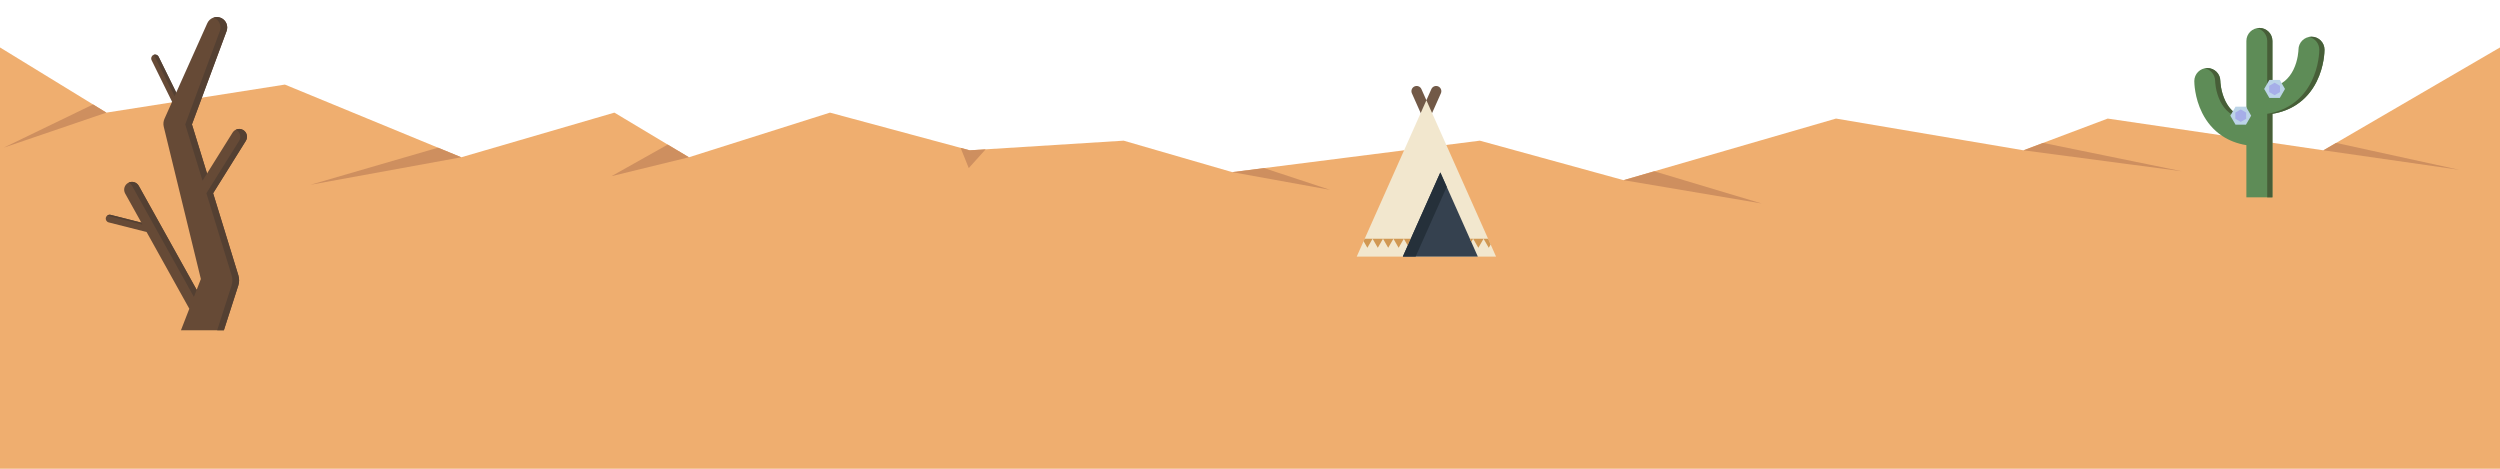
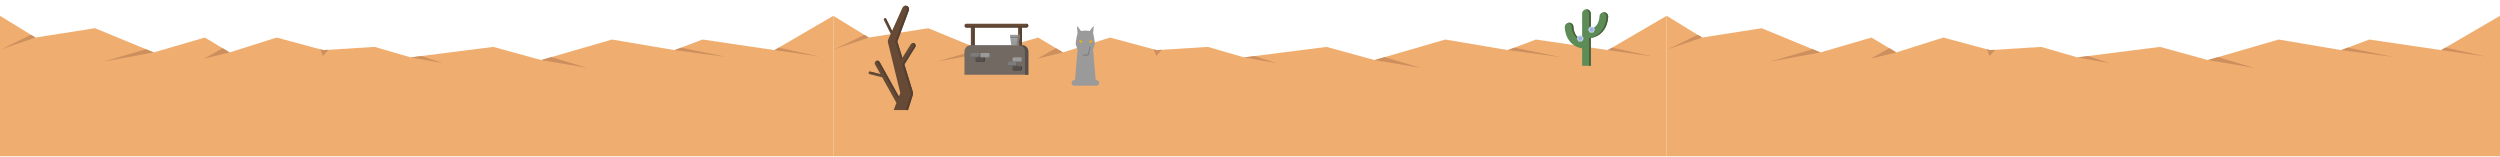
- <svg xmlns="http://www.w3.org/2000/svg" version="1.1" x="0px" y="0px" viewBox="0 0 4800 900" enable-background="new 0 0 4800 900" xml:space="preserve">
+ <svg xmlns="http://www.w3.org/2000/svg" version="1.1" x="0px" y="0px" viewBox="0 0 14400 900" enable-background="new 0 0 14400 900" xml:space="preserve">
+   <g id="Layer_5">
+ </g>
+   <g id="Layer_3">
+ </g>
+   <g id="Layer_2">
+ </g>
+   <g id="Layer_1">
+ </g>
  <g id="measurement_x5F_tools">
    <g>
-       <polygon fill="#EFAE6F" points="0,91.095 204.25,216.238 547,162.399 885.665,301.959 1179.606,216.238 1322.711,301.959     1593.523,216.238 1861.92,288.602 2157.41,270.077 2365.934,330.518 2841.273,270.077 3117.218,345.921 3525.137,227.656     3885.065,288.602 4046.767,227.656 4460.95,288.602 4800,91.095 4800,900 0,900   " />
+       <polygon fill="#EFAE6F" points="4800,91.095 5004.25,216.238 5347,162.399 5685.665,301.959 5979.606,216.238 6122.711,301.959     6393.523,216.238 6661.92,288.602 6957.41,270.076 7165.934,330.518 7641.273,270.076 7917.218,345.921 8325.137,227.656     8685.064,288.602 8846.767,227.656 9260.949,288.602 9600,91.095 9600,900 4800,900   " />
+       <polygon fill="#CE8F5F" points="5004.25,216.238 4807,283.556 4978.657,200.557   " />
+       <polygon fill="#CE8F5F" points="5685.665,301.959 5396,354.792 5641.006,283.556   " />
+       <polygon fill="#CE8F5F" points="6122.711,301.959 5974,338.281 6082.042,277.597   " />
+       <polygon fill="#CE8F5F" points="7165.934,330.518 7353.674,364.509 7227.085,322.742   " />
+       <polygon fill="#CE8F5F" points="6644.399,283.878 6660,322.742 6692.479,286.686 6661.92,288.602   " />
+       <polygon fill="#CE8F5F" points="7917.218,345.921 8182.466,390.718 7976.022,328.873   " />
+       <polygon fill="#CE8F5F" points="8685.064,288.602 8989.501,328.873 8722.819,274.373   " />
+       <polygon fill="#CE8F5F" points="9285.377,274.373 9521.975,326.1 9260.949,288.602   " />
+     </g>
+     <g>
+       <polygon fill="#EFAE6F" points="0,91.095 204.25,216.238 547,162.399 885.665,301.959 1179.606,216.238 1322.711,301.959     1593.523,216.238 1861.92,288.602 2157.41,270.076 2365.934,330.518 2841.273,270.076 3117.218,345.921 3525.137,227.656     3885.065,288.602 4046.767,227.656 4460.95,288.602 4800,91.095 4800,900 0,900   " />
      <polygon fill="#CE8F5F" points="204.25,216.238 7,283.556 178.657,200.557   " />
      <polygon fill="#CE8F5F" points="885.665,301.959 596,354.792 841.006,283.556   " />
      <polygon fill="#CE8F5F" points="1322.711,301.959 1174,338.281 1282.042,277.597   " />
      <polygon fill="#CE8F5F" points="2365.934,330.518 2553.674,364.509 2427.085,322.742   " />
      <polygon fill="#CE8F5F" points="1844.4,283.878 1860,322.742 1892.479,286.686 1861.92,288.602   " />
      <polygon fill="#CE8F5F" points="3117.218,345.921 3382.466,390.718 3176.022,328.873   " />
      <polygon fill="#CE8F5F" points="3885.065,288.602 4189.501,328.873 3922.819,274.373   " />
      <polygon fill="#CE8F5F" points="4485.377,274.373 4721.974,326.1 4460.95,288.602   " />
    </g>
-     <g id="tent_1_">
-       <path fill="#725947" d="M2738.669,227.069c-3.948,0-7.527-2.323-9.135-5.931l-18.71-41.993    c-2.247-5.044,0.021-10.956,5.065-13.204c5.044-2.246,10.955,0.021,13.204,5.065l9.575,21.491l9.575-21.491    c2.248-5.045,8.159-7.312,13.204-5.065c5.045,2.248,7.312,8.16,5.065,13.204l-18.71,41.993    C2746.197,224.745,2742.617,227.069,2738.669,227.069z" />
-       <polygon fill="#F2E7CE" points="2738.669,192.497 2604.924,492.672 2872.415,492.672   " />
-       <polygon fill="#35414F" points="2693.421,492.672 2837.439,492.672 2765.43,331.058   " />
-       <polygon fill="#D19853" points="2645.347,475.732 2655.347,458.411 2635.347,458.411   " />
-       <polygon fill="#D19853" points="2665.347,475.732 2675.347,458.411 2655.347,458.411   " />
-       <polygon fill="#D19853" points="2685.347,475.732 2695.347,458.411 2675.347,458.411   " />
-       <polygon fill="#D19853" points="2695.347,458.411 2702.876,471.451 2708.686,458.411   " />
-       <polygon fill="#D19853" points="2824.899,464.527 2828.43,458.411 2822.174,458.411   " />
-       <polygon fill="#D19853" points="2838.43,475.732 2848.43,458.411 2828.43,458.411   " />
+     <g>
+       <polygon fill="#EFAE6F" points="9600,91.095 9804.25,216.238 10147,162.399 10485.665,301.959 10779.605,216.238     10922.711,301.959 11193.523,216.238 11461.92,288.602 11757.41,270.076 11965.934,330.518 12441.273,270.076 12717.219,345.921     13125.137,227.656 13485.064,288.602 13646.767,227.656 14060.949,288.602 14400,91.095 14400,900 9600,900   " />
+       <polygon fill="#CE8F5F" points="9804.25,216.238 9607,283.556 9778.657,200.557   " />
+       <polygon fill="#CE8F5F" points="10485.665,301.959 10196,354.792 10441.006,283.556   " />
+       <polygon fill="#CE8F5F" points="10922.711,301.959 10774,338.281 10882.042,277.597   " />
+       <polygon fill="#CE8F5F" points="11965.934,330.518 12153.674,364.509 12027.085,322.742   " />
+       <polygon fill="#CE8F5F" points="11444.399,283.878 11460,322.742 11492.479,286.686 11461.92,288.602   " />
+       <polygon fill="#CE8F5F" points="12717.219,345.921 12982.466,390.718 12776.022,328.873   " />
+       <polygon fill="#CE8F5F" points="13485.064,288.602 13789.501,328.873 13522.819,274.373   " />
+       <polygon fill="#CE8F5F" points="14085.377,274.373 14321.975,326.1 14060.949,288.602   " />
+     </g>
+     <g id="peter_17_">
      <g>
-         <polygon fill="#D19853" points="2635.347,458.411 2620.189,458.411 2618.08,463.144 2625.347,475.732    " />
-         <polygon fill="#D19853" points="2858.43,475.732 2862.063,469.439 2857.15,458.411 2848.43,458.411    " />
-       </g>
-       <polygon fill="#25303A" points="2765.43,331.058 2693.421,492.672 2718.046,492.672 2777.742,358.691   " />
-     </g>
-     <g>
-       <g>
-         <path fill="#5E8C57" d="M4438.048,70.467c-13.808,0-25,11.192-25,25c0,0.191-0.424,19.946-9.86,38.819     c-8.636,17.271-21.875,28.239-40.14,33.159V78.651c0-13.807-11.193-25-25-25s-25,11.193-25,25v148.978     c-18.265-4.92-31.504-15.887-40.14-33.159c-9.437-18.873-9.86-38.628-9.86-38.819c0-13.808-11.192-25-25-25s-25,11.192-25,25     c0,3.163,0.425,31.751,15.14,61.181c9.228,18.455,22.073,33.258,38.181,43.995c13.561,9.041,29.193,15.018,46.68,17.873v100.126     h50v-160.31c17.486-2.854,33.119-8.832,46.68-17.873c16.107-10.737,28.953-25.54,38.181-43.995     c14.715-29.43,15.14-58.018,15.14-61.181C4463.048,81.659,4451.855,70.467,4438.048,70.467z" />
+         <path fill="#5E8C57" d="M9238.048,70.467c-13.808,0-25,11.192-25,25c0,0.191-0.424,19.946-9.86,38.819     c-8.636,17.271-21.875,28.239-40.14,33.159V78.65c0-13.807-11.193-25-25-25s-25,11.193-25,25v148.978     c-18.265-4.92-31.504-15.887-40.14-33.159c-9.437-18.873-9.86-38.628-9.86-38.819c0-13.808-11.192-25-25-25s-25,11.192-25,25     c0,3.163,0.425,31.751,15.14,61.181c9.228,18.455,22.073,33.258,38.181,43.995c13.561,9.041,29.193,15.018,46.68,17.873v100.126     h50v-160.31c17.486-2.854,33.119-8.832,46.68-17.873c16.107-10.737,28.953-25.54,38.181-43.995     c14.715-29.43,15.14-58.018,15.14-61.181C9263.048,81.659,9251.855,70.467,9238.048,70.467z" />
        <g>
-           <path fill="#475E38" d="M4253.048,155.651c0,0.191,0.424,19.946,9.86,38.819c8.636,17.271,21.875,28.239,40.14,33.159v-3.526      c-13.193-5.861-23.168-15.69-30.14-29.633c-9.437-18.873-9.86-38.628-9.86-38.819c0-13.808-11.192-25-25-25      c-1.712,0-3.384,0.173-5,0.501C4244.459,133.468,4253.048,143.555,4253.048,155.651z" />
-           <path fill="#475E38" d="M4353.048,78.651v88.795c3.521-0.948,6.85-2.127,10-3.526V78.651c0-13.807-11.193-25-25-25      c-1.712,0-3.384,0.173-5,0.501C4344.458,56.468,4353.048,66.556,4353.048,78.651z" />
-           <path fill="#475E38" d="M4438.048,70.467c-1.712,0-3.384,0.173-5,0.501c11.411,2.316,20,12.404,20,24.499      c0,3.163-0.425,31.751-15.14,61.181c-9.228,18.455-22.073,33.258-38.181,43.995c-13.561,9.041-29.193,15.018-46.68,17.873      v160.31h10v-160.31c17.486-2.854,33.119-8.832,46.68-17.873c16.107-10.737,28.953-25.54,38.181-43.995      c14.715-29.43,15.14-58.018,15.14-61.181C4463.048,81.659,4451.855,70.467,4438.048,70.467z" />
+           <path fill="#475E38" d="M9053.048,155.65c0,0.191,0.424,19.946,9.86,38.819c8.636,17.271,21.875,28.239,40.14,33.159v-3.526      c-13.193-5.861-23.169-15.69-30.14-29.633c-9.437-18.873-9.86-38.628-9.86-38.819c0-13.808-11.192-25-25-25      c-1.713,0-3.385,0.173-5,0.501C9044.459,133.468,9053.048,143.555,9053.048,155.65z" />
+           <path fill="#475E38" d="M9153.048,78.65v88.795c3.521-0.948,6.85-2.127,10-3.526V78.65c0-13.807-11.193-25-25-25      c-1.713,0-3.385,0.173-5,0.501C9144.458,56.468,9153.048,66.556,9153.048,78.65z" />
+           <path fill="#475E38" d="M9238.048,70.467c-1.713,0-3.385,0.173-5,0.501c11.411,2.316,20,12.404,20,24.499      c0,3.163-0.425,31.751-15.14,61.181c-9.228,18.455-22.073,33.258-38.181,43.995c-13.561,9.041-29.193,15.018-46.68,17.873      v160.31h10v-160.31c17.486-2.854,33.119-8.832,46.68-17.873c16.107-10.737,28.953-25.54,38.181-43.995      c14.715-29.43,15.14-58.018,15.14-61.181C9263.048,81.659,9251.855,70.467,9238.048,70.467z" />
        </g>
      </g>
-       <polygon fill="#BCD4E8" points="4357.199,188.094 4347.199,170.773 4357.199,153.453 4377.199,153.453 4387.199,170.773     4377.199,188.094   " />
-       <polygon fill="#BCD4E8" points="4292.224,239.414 4282.224,222.094 4292.224,204.773 4312.224,204.773 4322.224,222.094     4312.224,239.414   " />
-       <polygon fill="#A6AEE8" points="4377.578,176.765 4367.199,182.757 4356.82,176.765 4356.82,164.781 4367.199,158.789     4377.578,164.781   " />
-       <polygon fill="#A6AEE8" points="4312.602,228.086 4302.224,234.078 4291.845,228.086 4291.845,216.102 4302.224,210.11     4312.602,216.102   " />
+       <polygon fill="#BCD4E8" points="9157.199,188.094 9147.199,170.773 9157.199,153.453 9177.199,153.453 9187.199,170.773     9177.199,188.094   " />
+       <polygon fill="#BCD4E8" points="9092.224,239.414 9082.224,222.094 9092.224,204.773 9112.224,204.773 9122.224,222.094     9112.224,239.414   " />
+       <polygon fill="#A6AEE8" points="9177.577,176.765 9167.199,182.757 9156.82,176.765 9156.82,164.781 9167.199,158.789     9177.577,164.781   " />
+       <polygon fill="#A6AEE8" points="9112.602,228.086 9102.224,234.078 9091.845,228.086 9091.845,216.102 9102.224,210.11     9112.602,216.102   " />
    </g>
-     <g>
-       <path fill="#664A36" d="M208.696,427.017l72.767,18.447l82.016,147.321l-16.087,41.385h82.436l27.05-84.01l0.65-2.011    c1.976-6.114,2.16-12.875,0.128-19.483l-48.48-157.656l62.806-100.535c4.389-7.025,2.252-16.279-4.774-20.669    c-7.028-4.391-16.281-2.252-20.669,4.774l-49.031,78.485l-28.98-94.242l66.508-179.138c3.608-9.788-0.916-20.898-10.579-25.227    c-10.086-4.518-21.925-0.005-26.443,10.081L338.378,177.66l-33.866-68.734c-1.83-3.716-6.326-5.244-10.042-3.413    c-3.716,1.83-5.244,6.327-3.413,10.042l39.069,79.296c0.092,0.188,0.206,0.356,0.312,0.532l-14.59,32.57    c-2.108,4.704-2.733,10.131-1.417,15.527l0.392,1.606l70.844,290.621l-8.07,20.761L266.488,356.892    c-4.028-7.238-13.163-9.839-20.401-5.81s-9.84,13.163-5.81,20.401l31.155,55.962l-59.051-14.97    c-4.015-1.015-8.096,1.412-9.112,5.428C202.251,421.918,204.68,425.998,208.696,427.017z" />
-       <path fill="#544032" d="M411.558,34.458c9.662,4.329,14.187,15.438,10.578,25.227l-66.508,179.138l33.235,108.078l8.644-13.836    l-28.98-94.242l66.508-179.138c3.608-9.788-0.916-20.898-10.578-25.227c-4.802-2.151-9.993-2.235-14.61-0.665    C410.421,33.989,410.993,34.205,411.558,34.458z" />
-       <path fill="#544032" d="M253.59,356.892l118.702,213.219l5.304-13.643L266.488,356.892c-3.872-6.958-12.458-9.612-19.547-6.23    C249.656,351.955,252.016,354.063,253.59,356.892z" />
-       <path fill="#544032" d="M467.207,249.806c-4.507-2.816-9.924-2.934-14.391-0.812c0.506,0.242,1.005,0.508,1.492,0.812    c7.026,4.39,9.163,13.644,4.774,20.669L396.277,371.01l48.48,157.656c2.032,6.608,1.849,13.369-0.128,19.483l-0.65,2.011    l-27.05,84.01h12.898l27.05-84.01l0.65-2.011c1.977-6.114,2.16-12.875,0.128-19.483l-48.48-157.656l62.806-100.535    C476.37,263.449,474.233,254.195,467.207,249.806z" />
-       <path fill="#544032" d="M273.551,431.253l-2.119-3.807l-59.051-14.97c-2.449-0.619-4.919,0.048-6.707,1.57L273.551,431.253z" />
-       <path fill="#544032" d="M335.185,184.788l3.193-7.128l-33.866-68.734c-1.689-3.431-5.651-4.99-9.173-3.769L335.185,184.788z" />
+     <g id="dead_x5F_tree_1_">
+       <path fill="#664A36" d="M5008.696,427.017l72.767,18.447l82.016,147.321l-16.087,41.385h82.436l27.05-84.01l0.65-2.011    c1.976-6.114,2.16-12.875,0.128-19.483l-48.48-157.656l62.806-100.535c4.389-7.025,2.252-16.279-4.774-20.669    c-7.028-4.391-16.281-2.252-20.669,4.774l-49.031,78.485l-28.98-94.242l66.508-179.138c3.608-9.788-0.916-20.898-10.579-25.227    c-10.086-4.518-21.925-0.005-26.443,10.081l-59.635,133.121l-33.866-68.734c-1.83-3.716-6.326-5.244-10.042-3.413    c-3.716,1.83-5.244,6.327-3.413,10.042l39.069,79.296c0.092,0.188,0.206,0.356,0.312,0.532l-14.59,32.57    c-2.108,4.704-2.733,10.131-1.417,15.527l0.392,1.606l70.844,290.621l-8.07,20.761l-111.107-199.577    c-4.028-7.238-13.163-9.839-20.401-5.81s-9.84,13.163-5.81,20.401l31.155,55.962l-59.051-14.97    c-4.015-1.015-8.096,1.412-9.112,5.428C5002.25,421.918,5004.68,425.998,5008.696,427.017z" />
+       <path fill="#544032" d="M5211.558,34.458c9.662,4.329,14.187,15.438,10.578,25.227l-66.508,179.138l33.235,108.078l8.644-13.836    l-28.98-94.242l66.508-179.138c3.608-9.788-0.916-20.898-10.578-25.227c-4.802-2.151-9.993-2.235-14.61-0.665    C5210.42,33.989,5210.993,34.204,5211.558,34.458z" />
+       <path fill="#544032" d="M5053.589,356.892l118.702,213.219l5.304-13.643l-111.107-199.577c-3.872-6.958-12.458-9.612-19.547-6.23    C5049.656,351.955,5052.016,354.063,5053.589,356.892z" />
+       <path fill="#544032" d="M5267.207,249.806c-4.507-2.816-9.924-2.934-14.391-0.812c0.506,0.242,1.005,0.508,1.492,0.812    c7.026,4.39,9.163,13.644,4.774,20.669l-62.806,100.535l48.48,157.656c2.032,6.608,1.849,13.369-0.128,19.483l-0.65,2.011    l-27.05,84.01h12.898l27.05-84.01l0.65-2.011c1.977-6.114,2.16-12.875,0.128-19.483l-48.48-157.656l62.806-100.535    C5276.37,263.449,5274.233,254.195,5267.207,249.806z" />
+       <path fill="#544032" d="M5073.551,431.253l-2.119-3.807l-59.051-14.97c-2.449-0.619-4.919,0.048-6.707,1.57L5073.551,431.253z" />
+       <path fill="#544032" d="M5135.185,184.788l3.193-7.128l-33.866-68.734c-1.689-3.431-5.651-4.99-9.173-3.769L5135.185,184.788z" />
+     </g>
+     <g id="well">
+       <g id="well_2_">
+         <path fill="#664A36" d="M5912.084,136.548h-25.745h-11.034h-11.034H5614.18h-11.034h-11.034h-25.745     c-6.094,0-11.034,4.939-11.034,11.034c0,6.094,4.939,11.034,11.034,11.034h25.745v233.19c0,6.094,4.939,11.034,11.034,11.034     s11.034-4.939,11.034-11.034v-233.19h250.093v233.376c0,6.094,4.939,11.034,11.034,11.034s11.034-4.939,11.034-11.034V158.615     h25.745c6.094,0,11.034-4.939,11.034-11.034C5923.118,141.488,5918.179,136.548,5912.084,136.548z" />
+         <path fill="#726962" d="M5886.34,260.045h-294.228c-20.312,0-36.778,16.467-36.778,36.778v133.74h367.784v-133.74     C5923.118,276.512,5906.651,260.045,5886.34,260.045z" />
+         <path fill="#544032" d="M5913.418,136.637c0.367,1.099,0.574,2.271,0.574,3.494c0,6.094-4.939,11.034-11.033,11.034h-25.745     h-22.067h-250.093h-47.812c-0.452,0-0.896-0.036-1.334-0.088c1.463,4.379,5.588,7.54,10.46,7.54h38.686v101.429h9.126V158.615     h240.967h22.067v101.429h9.126V158.615h25.745c6.094,0,11.034-4.939,11.034-11.034     C5923.118,141.94,5918.882,137.297,5913.418,136.637z" />
+         <g>
+           <g>
+             <polygon fill="#9B9A9A" points="5819.575,220.47 5820.414,226.629 5870.906,226.629 5871.744,220.47      " />
+             <polygon fill="#9B9A9A" points="5874.486,200.307 5816.833,200.307 5818.574,213.115 5872.744,213.115      " />
+             <polygon fill="#9B9A9A" points="5824.994,260.308 5866.325,260.308 5869.905,233.985 5821.413,233.985      " />
+             <polygon fill="#7C7C7C" points="5818.574,213.115 5819.075,216.793 5819.575,220.47 5871.743,220.47 5872.244,216.793        5872.744,213.115      " />
+             <polygon fill="#7C7C7C" points="5820.413,226.629 5820.913,230.308 5821.413,233.985 5869.905,233.985 5870.406,230.308        5870.906,226.629      " />
+           </g>
+           <polygon fill="#7C7C7C" points="5863.576,200.307 5855.415,260.308 5866.325,260.308 5874.486,200.307     " />
+         </g>
+         <path fill="#7C7C7C" d="M5645.882,323.01c0,4.062-3.293,7.356-7.356,7.356h-40.456c-4.062,0-7.356-3.293-7.356-7.356v-10.298     c0-4.062,3.293-7.356,7.356-7.356h40.456c4.062,0,7.356,3.293,7.356,7.356V323.01z" />
+         <path fill="#9B9A9A" d="M5701.049,323.01c0,4.062-3.293,7.356-7.356,7.356h-40.456c-4.062,0-7.355-3.293-7.355-7.356v-10.298     c0-4.062,3.293-7.356,7.355-7.356h40.456c4.062,0,7.356,3.293,7.356,7.356V323.01z" />
+         <path fill="#564F4B" d="M5673.465,348.019c0,4.062-3.293,7.356-7.355,7.356h-40.457c-4.062,0-7.355-3.293-7.355-7.356v-10.298     c0-4.062,3.293-7.356,7.355-7.356h40.457c4.062,0,7.355,3.293,7.355,7.356V348.019z" />
+         <path fill="#564F4B" d="M5887.035,398.037c0,4.062-3.293,7.356-7.355,7.356h-40.457c-4.062,0-7.355-3.293-7.355-7.356V387.74     c0-4.062,3.293-7.356,7.355-7.356h40.457c4.062,0,7.355,3.293,7.355,7.356V398.037z" />
+         <path fill="#9B9A9A" d="M5887.035,348.019c0,4.062-3.293,7.356-7.355,7.356h-40.457c-4.062,0-7.355-3.293-7.355-7.356v-10.298     c0-4.062,3.293-7.356,7.355-7.356h40.457c4.062,0,7.355,3.293,7.355,7.356V348.019z" />
+         <path fill="#7C7C7C" d="M5859.451,373.028c0,4.062-3.293,7.356-7.355,7.356h-40.456c-4.062,0-7.356-3.293-7.356-7.356V362.73     c0-4.062,3.293-7.356,7.356-7.356h40.456c4.062,0,7.355,3.293,7.355,7.356V373.028z" />
+         <path fill="#564F4B" d="M5641.04,305.825c0.728,1.142,1.164,2.489,1.164,3.944v10.298c0,4.062-3.292,7.356-7.355,7.356h-40.456     c-0.887,0-1.726-0.182-2.513-0.469c1.306,2.046,3.583,3.412,6.191,3.412h40.456c4.063,0,7.356-3.293,7.356-7.356v-10.298     C5645.882,309.536,5643.858,306.855,5641.04,305.825z" />
+         <path fill="#7C7C7C" d="M5696.207,305.825c0.729,1.142,1.165,2.489,1.165,3.944v10.298c0,4.062-3.293,7.356-7.356,7.356h-40.456     c-0.887,0-1.726-0.182-2.513-0.469c1.306,2.046,3.583,3.412,6.19,3.412h40.456c4.063,0,7.356-3.293,7.356-7.356v-10.298     C5701.049,309.536,5699.026,306.855,5696.207,305.825z" />
+         <path fill="#3F3E3E" d="M5668.623,330.835c0.729,1.142,1.165,2.489,1.165,3.944v10.298c0,4.062-3.293,7.356-7.355,7.356h-40.457     c-0.886,0-1.726-0.182-2.513-0.469c1.306,2.046,3.583,3.412,6.19,3.412h40.457c4.063,0,7.355-3.293,7.355-7.356v-10.298     C5673.465,334.545,5671.442,331.865,5668.623,330.835z" />
+         <path fill="#3F3E3E" d="M5882.193,380.853c0.729,1.142,1.165,2.489,1.165,3.944v10.298c0,4.062-3.293,7.356-7.356,7.356h-40.456     c-0.886,0-1.726-0.182-2.513-0.469c1.306,2.046,3.583,3.412,6.19,3.412h40.457c4.062,0,7.355-3.293,7.355-7.356V387.74     C5887.035,384.564,5885.012,381.883,5882.193,380.853z" />
+         <path fill="#564F4B" d="M5854.609,355.844c0.728,1.142,1.164,2.489,1.164,3.944v10.298c0,4.063-3.292,7.356-7.355,7.356h-40.457     c-0.886,0-1.725-0.182-2.513-0.469c1.306,2.046,3.583,3.412,6.191,3.412h40.456c4.063,0,7.355-3.293,7.355-7.356V362.73     C5859.451,359.554,5857.428,356.874,5854.609,355.844z" />
+         <path fill="#7C7C7C" d="M5882.192,330.835c0.729,1.142,1.165,2.489,1.165,3.944v10.298c0,4.062-3.293,7.356-7.356,7.356h-40.456     c-0.887,0-1.726-0.182-2.513-0.469c1.306,2.046,3.583,3.412,6.19,3.412h40.457c4.062,0,7.355-3.293,7.355-7.356v-10.298     C5887.035,334.545,5885.012,331.865,5882.192,330.835z" />
+       </g>
+       <path fill="#564F4B" d="M5886.34,260.045h-19.288c20.31,0.002,36.775,16.468,36.775,36.778v133.74l19.292,0v-133.74    C5923.118,276.512,5906.651,260.045,5886.34,260.045z" />
+     </g>
+     <g id="wolf_1_">
+       <path fill="#9B9A9A" d="M6314.958,461.545h-3.526l-15.3-175.508l7.389-23.417c0.098-0.15,2.43-5.861,2.599-7.943    c1.289-15.903-9.459-63.116-9.459-63.116c-0.006-0.021-0.015-0.041-0.021-0.062c-0.111-0.373-0.245-0.737-0.382-1.1l3.878-36.046    c0.079-0.759-0.228-1.544-0.881-2.039c-0.993-0.751-2.407-0.556-3.158,0.437l-19.648,25.96c0,0-18.601-2.71-24.851-2.71    c-6.25,0-24.854,2.71-24.854,2.71l-19.648-25.96c-0.462-0.607-1.224-0.969-2.039-0.881c-1.238,0.133-2.133,1.245-2,2.483    l3.878,36.045c-0.138,0.363-0.271,0.727-0.382,1.1c-0.006,0.021-0.015,0.041-0.021,0.062c0,0-11.628,47.165-10.46,63.116    c0.153,2.084,2.501,7.794,2.599,7.943l8.388,23.417l-15.3,175.508h-3.526c-8.859,0-16.041,7.182-16.041,16.041    s7.182,16.041,16.041,16.041h63.363h63.363c8.86,0,16.042-7.182,16.042-16.041S6323.818,461.545,6314.958,461.545z" />
+       <g>
+         <path fill="#FFB000" d="M6221.72,244.277c-2.678-1.709-6.48-10.931-6.48-10.931s9.965-0.436,12.644,1.273     c2.678,1.709,6.48,10.931,6.48,10.931S6224.398,245.986,6221.72,244.277z" />
+       </g>
+       <g>
+         <path fill="#FFB000" d="M6284.859,244.277c2.678-1.709,6.48-10.931,6.48-10.931s-9.965-0.436-12.644,1.273     c-2.678,1.709-6.48,10.931-6.48,10.931S6282.181,245.986,6284.859,244.277z" />
+       </g>
+       <g>
+         <path fill="#7C7C7C" d="M6277.58,265.704c0.061,0.809-0.001,1.64-0.219,2.469l-10.712,40.779     c-0.866,3.297-3.846,5.595-7.254,5.595h-22.061c-1.238,0-2.415-0.311-3.459-0.855l0.375,1.429     c0.866,3.297,3.846,5.595,7.254,5.595h22.06c3.408,0,6.388-2.298,7.254-5.595l10.712-40.779     C6282.453,270.828,6280.723,267.243,6277.58,265.704z" />
+       </g>
    </g>
  </g>
</svg>
